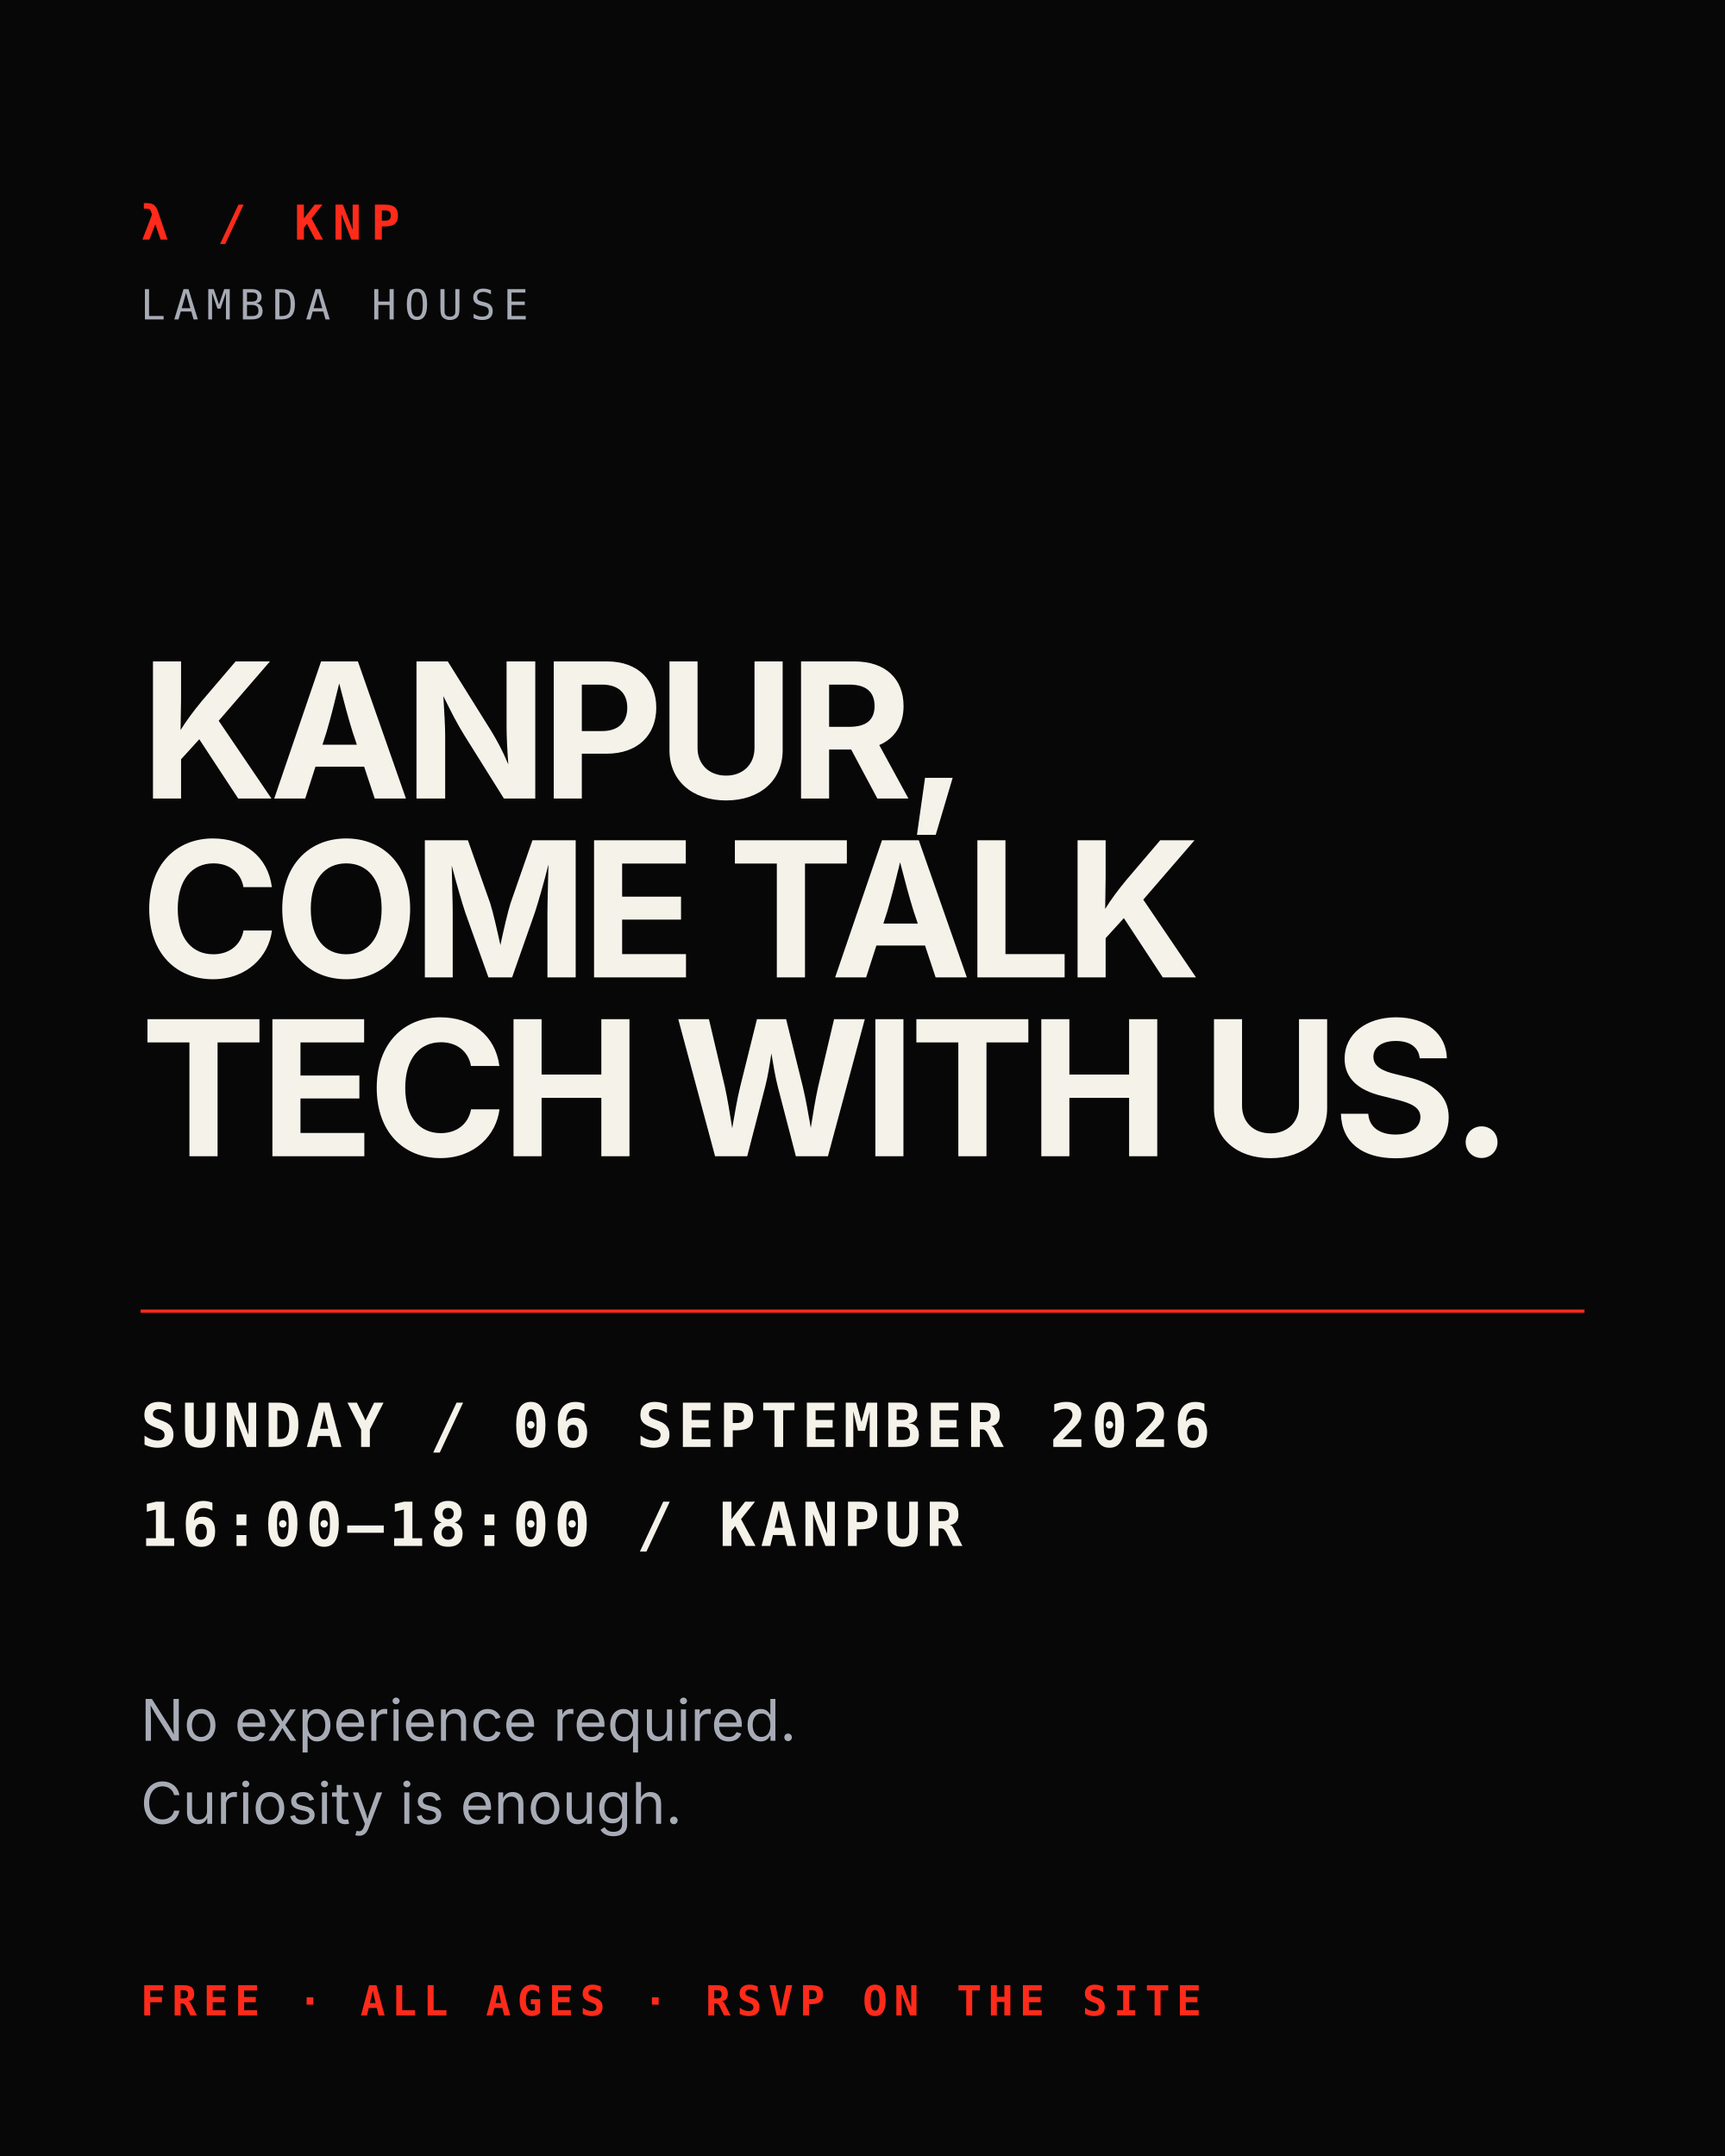
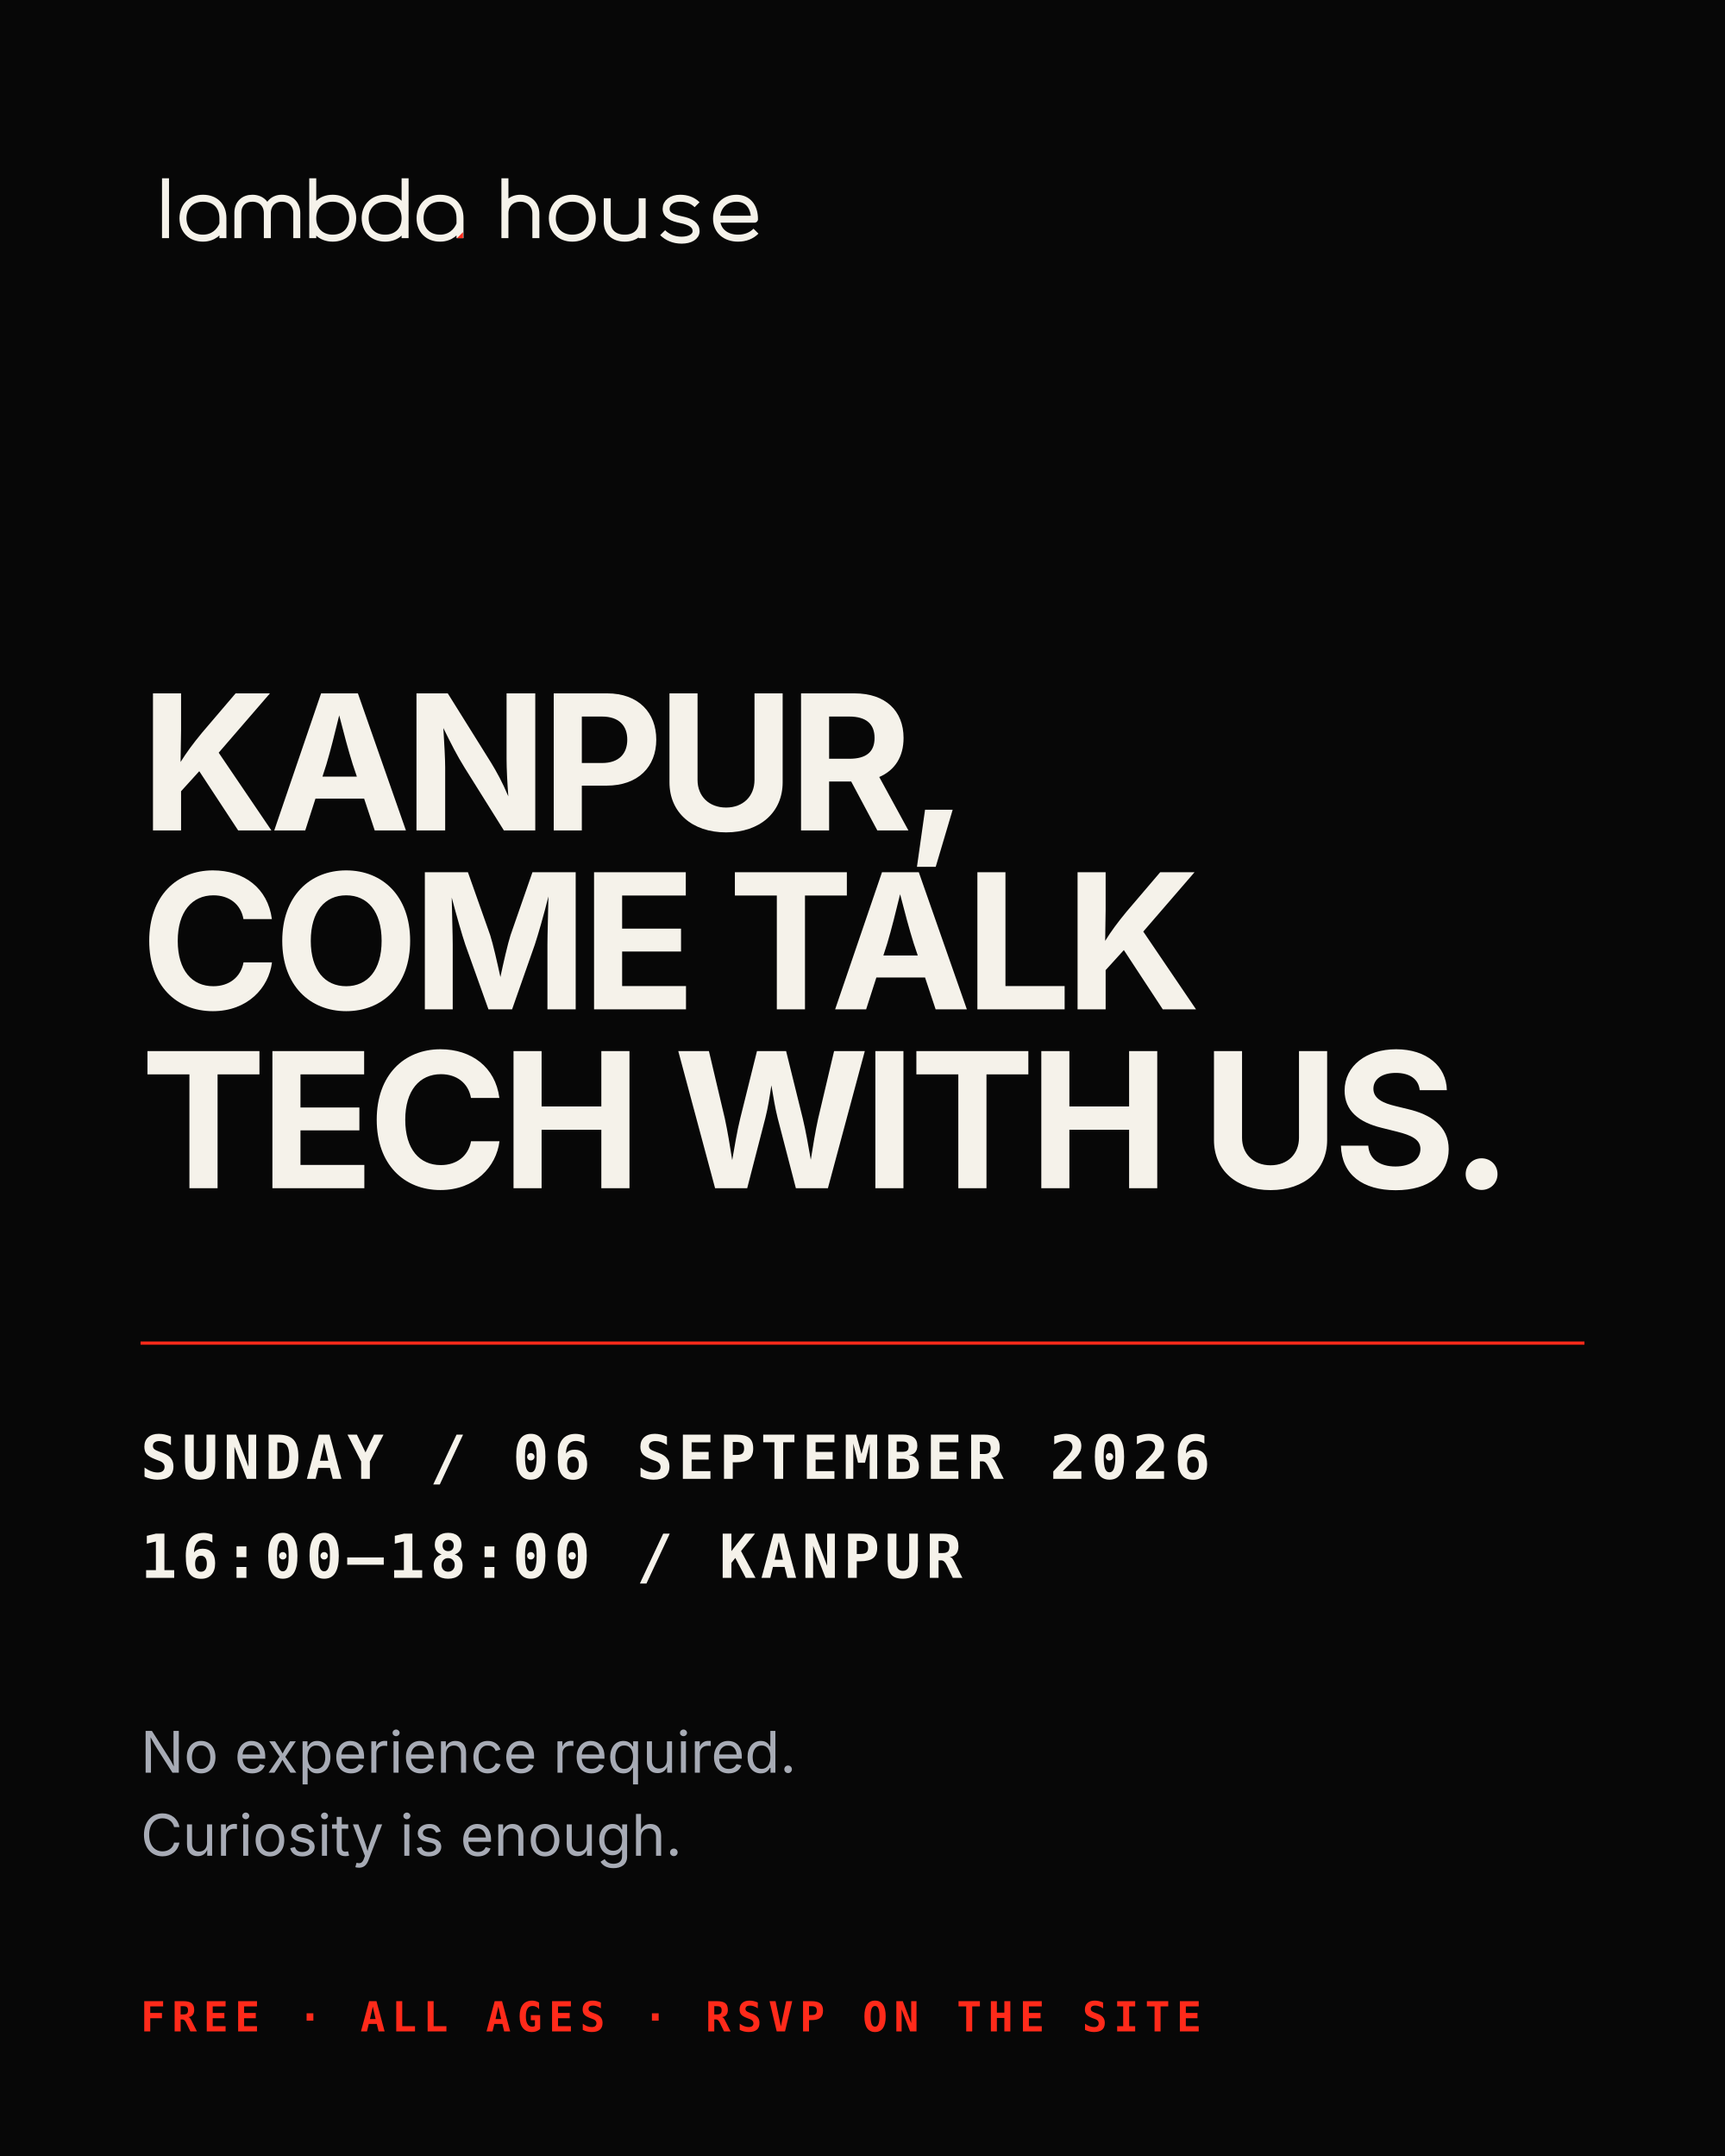
<svg xmlns="http://www.w3.org/2000/svg" viewBox="0 0 1080 1350" width="1080" height="1350" role="img" aria-label="Lambda House Kanpur, come talk tech with us. Sunday 6 September 2026, 16:00 to 18:00.">
  <rect width="1080" height="1350" fill="#070707" />
-   <text x="88" y="150" fill="#FF2A1A" font-family="'Space Mono', ui-monospace, monospace" font-size="30" font-weight="700" letter-spacing="6">λ / KNP</text>
-   <text x="88" y="200" fill="#A7ABB5" font-family="'Space Mono', ui-monospace, monospace" font-size="26" letter-spacing="5">LAMBDA HOUSE</text>
+   <g transform="translate(88 96) scale(0.3125)">
+     <g fill="none" stroke="#F5F2EA" stroke-width="14" stroke-linecap="butt" stroke-linejoin="round">
+       <path d="M50 50V170" />
+       <path d="M165 170V130C165 105 149 90 125 90C101 90 85 107 85 130C85 154 101 170 125 170C145 170 159 158 165 142" />
+       <path d="M195 170V119C195 101 207 90 224 90C242 90 254 102 254 120V170M254 120C254 102 266 90 283 90C301 90 313 102 313 120V170" />
+       <path d="M345 50V170M345 130C345 106 361 90 385 90C409 90 425 107 425 130C425 154 409 170 385 170C361 170 345 154 345 130" />
+       <path d="M530 50V170M530 130C530 106 514 90 490 90C466 90 450 107 450 130C450 154 466 170 490 170C514 170 530 154 530 130" />
+       <path d="M640 170V130C640 105 624 90 600 90C576 90 560 107 560 130C560 154 576 170 600 170C620 170 634 158 640 142" />
+       <path d="M730 50V170M730 120C730 102 743 90 761 90C779 90 792 103 792 121V170" />
+       <path d="M865 90C841 90 825 107 825 130C825 154 841 170 865 170C889 170 905 154 905 130C905 107 889 90 865 90Z" />
+       <path d="M935 90V138C935 158 949 170 970 170C991 170 1005 158 1005 138V90M1005 90V170" />
+       <path d="M1115 103C1106 94 1094 90 1081 90C1064 90 1053 99 1053 111C1053 124 1064 129 1083 133C1103 137 1113 144 1113 156C1113 167 1101 174 1084 174C1068 174 1055 168 1046 159" />
+       <path d="M1155 132H1230C1230 106 1216 90 1194 90C1170 90 1154 107 1154 131C1154 155 1172 170 1197 170C1212 170 1224 165 1233 156" />
+     </g>
+     <path d="M634 170H646V158Z" fill="#FF2A1A" />
+   </g>
  <text fill="#F5F2EA" font-family="'Funnel Display', 'Inter', sans-serif" font-size="118" font-weight="700" letter-spacing="-4">
-     <tspan x="88" y="500">KANPUR,</tspan>
-     <tspan x="88" y="612">COME TALK</tspan>
-     <tspan x="88" y="724">TECH WITH US.</tspan>
+     <tspan x="88" y="520">KANPUR,</tspan>
+     <tspan x="88" y="632">COME TALK</tspan>
+     <tspan x="88" y="744">TECH WITH US.</tspan>
  </text>
-   <rect x="88" y="820" width="904" height="2" fill="#FF2A1A" />
+   <rect x="88" y="840" width="904" height="2" fill="#FF2A1A" />
  <text fill="#F5F2EA" font-family="'Space Mono', ui-monospace, monospace" font-size="38" font-weight="700" letter-spacing="3">
-     <tspan x="88" y="906">SUNDAY / 06 SEPTEMBER 2026</tspan>
-     <tspan x="88" y="968">16:00–18:00 / KANPUR</tspan>
+     <tspan x="88" y="926">SUNDAY / 06 SEPTEMBER 2026</tspan>
+     <tspan x="88" y="988">16:00–18:00 / KANPUR</tspan>
  </text>
  <text fill="#A7ABB5" font-family="'Inter', system-ui, sans-serif" font-size="36">
-     <tspan x="88" y="1090">No experience required.</tspan>
-     <tspan x="88" y="1142">Curiosity is enough.</tspan>
+     <tspan x="88" y="1110">No experience required.</tspan>
+     <tspan x="88" y="1162">Curiosity is enough.</tspan>
  </text>
-   <text x="88" y="1262" fill="#FF2A1A" font-family="'Space Mono', ui-monospace, monospace" font-size="26" font-weight="700" letter-spacing="4">FREE · ALL AGES · RSVP ON THE SITE</text>
+   <text x="88" y="1272" fill="#FF2A1A" font-family="'Space Mono', ui-monospace, monospace" font-size="26" font-weight="700" letter-spacing="4">FREE · ALL AGES · RSVP ON THE SITE</text>
</svg>
